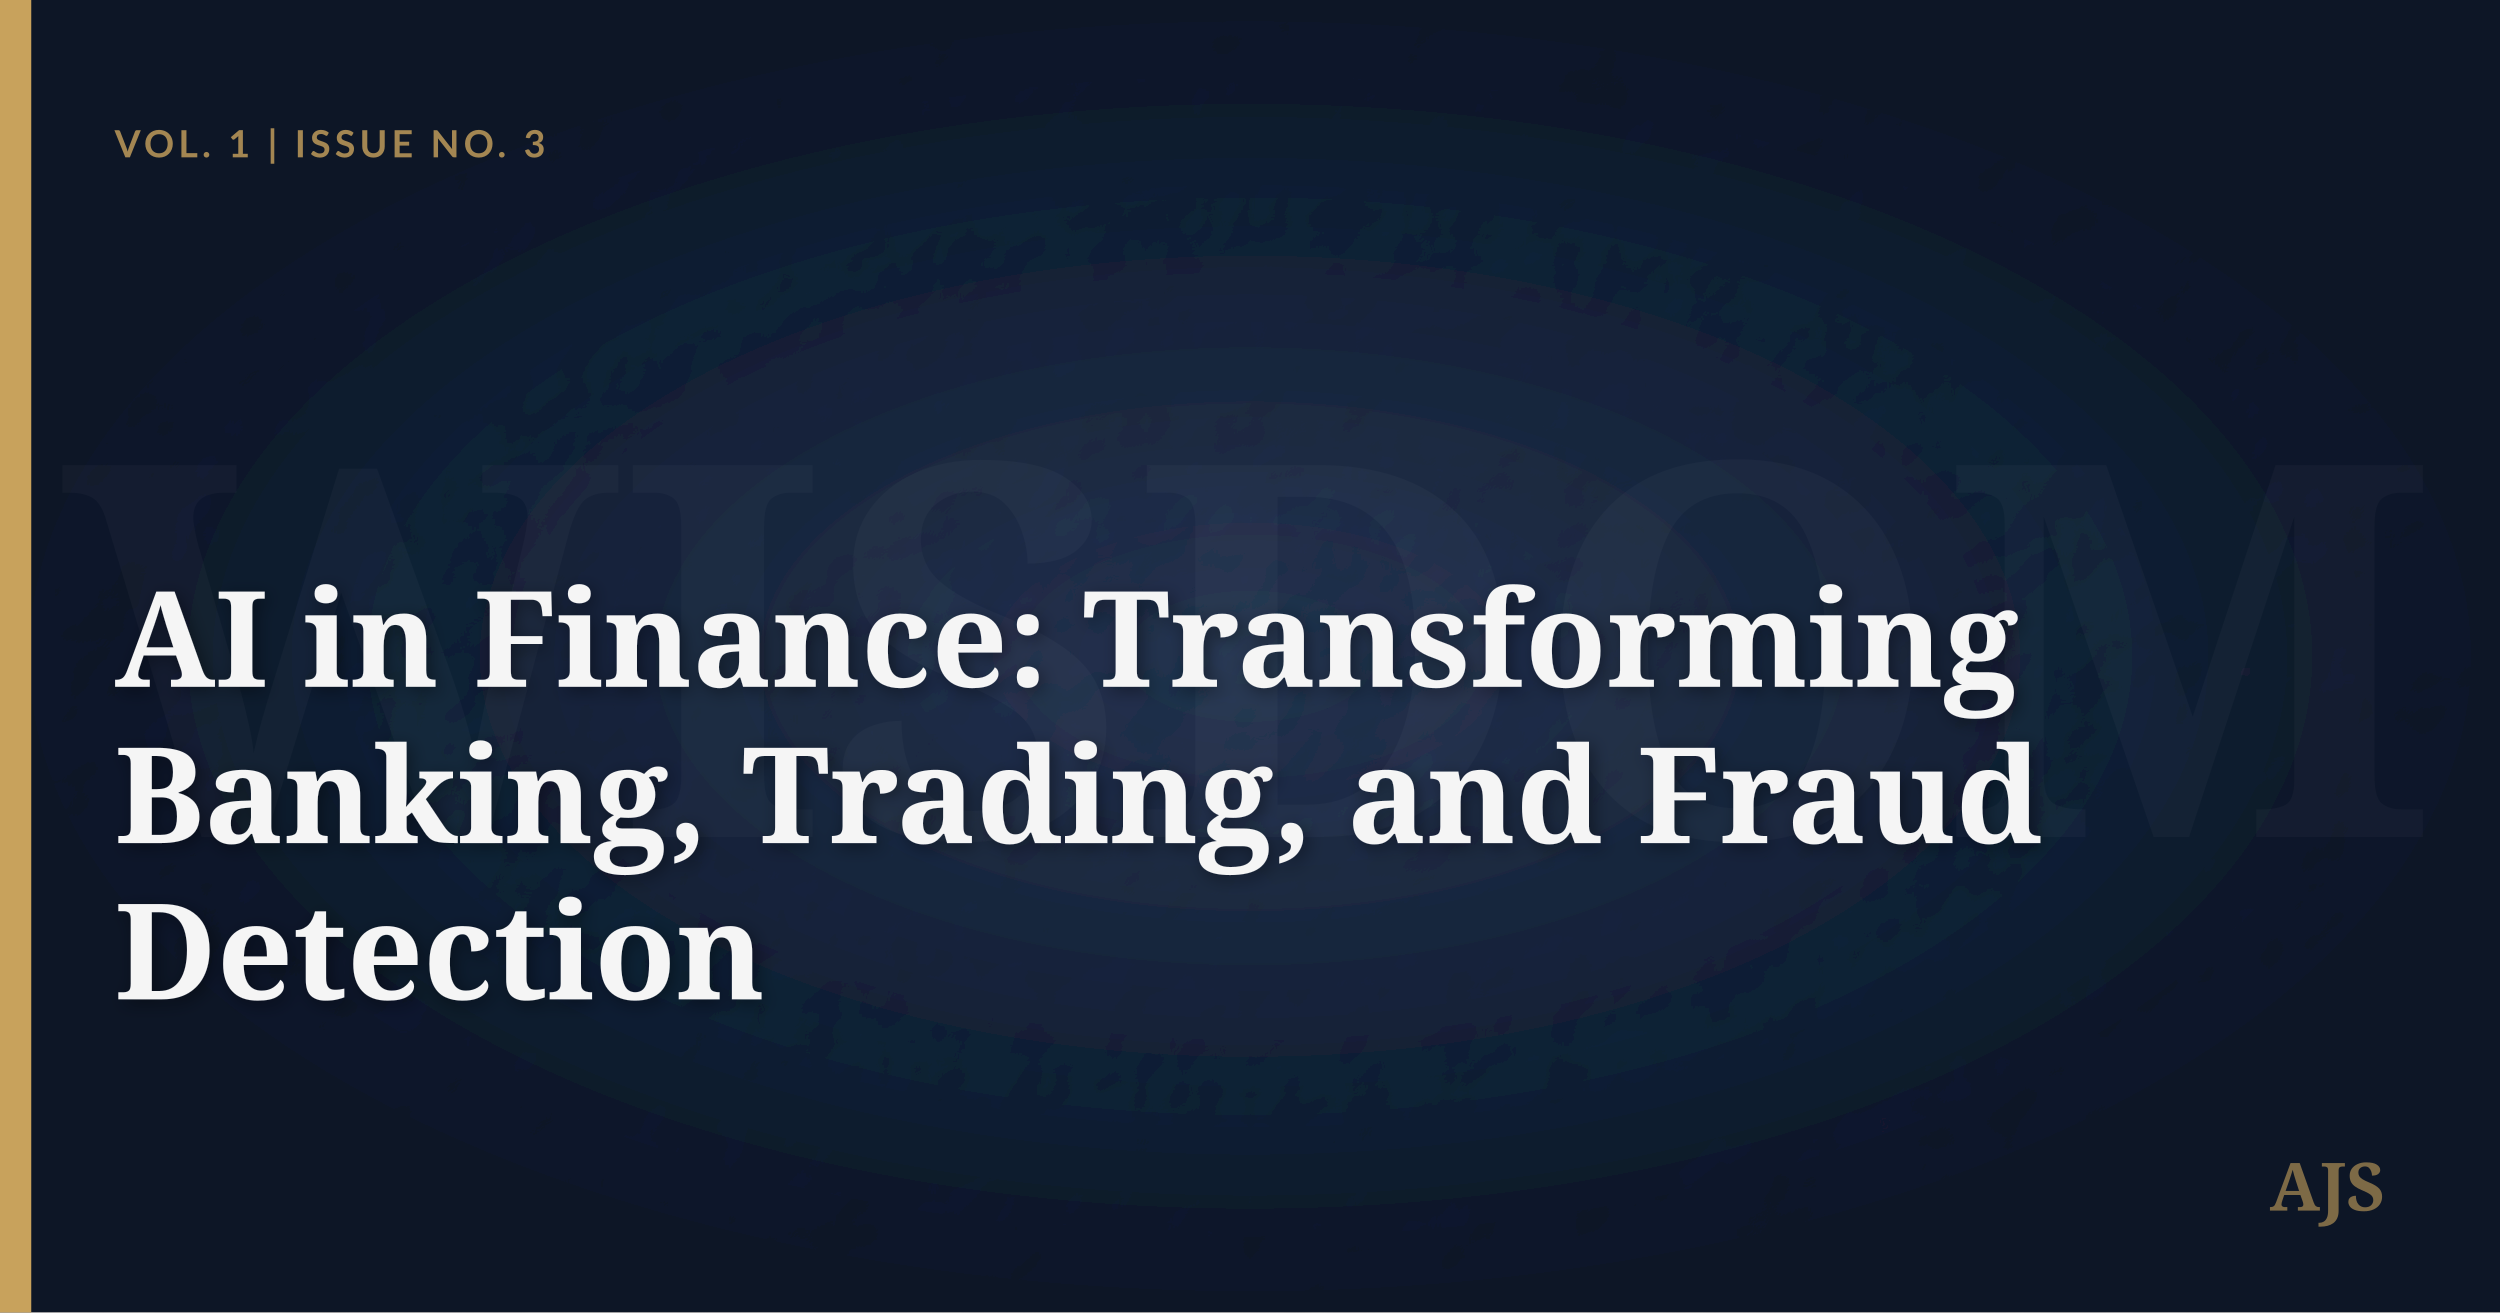
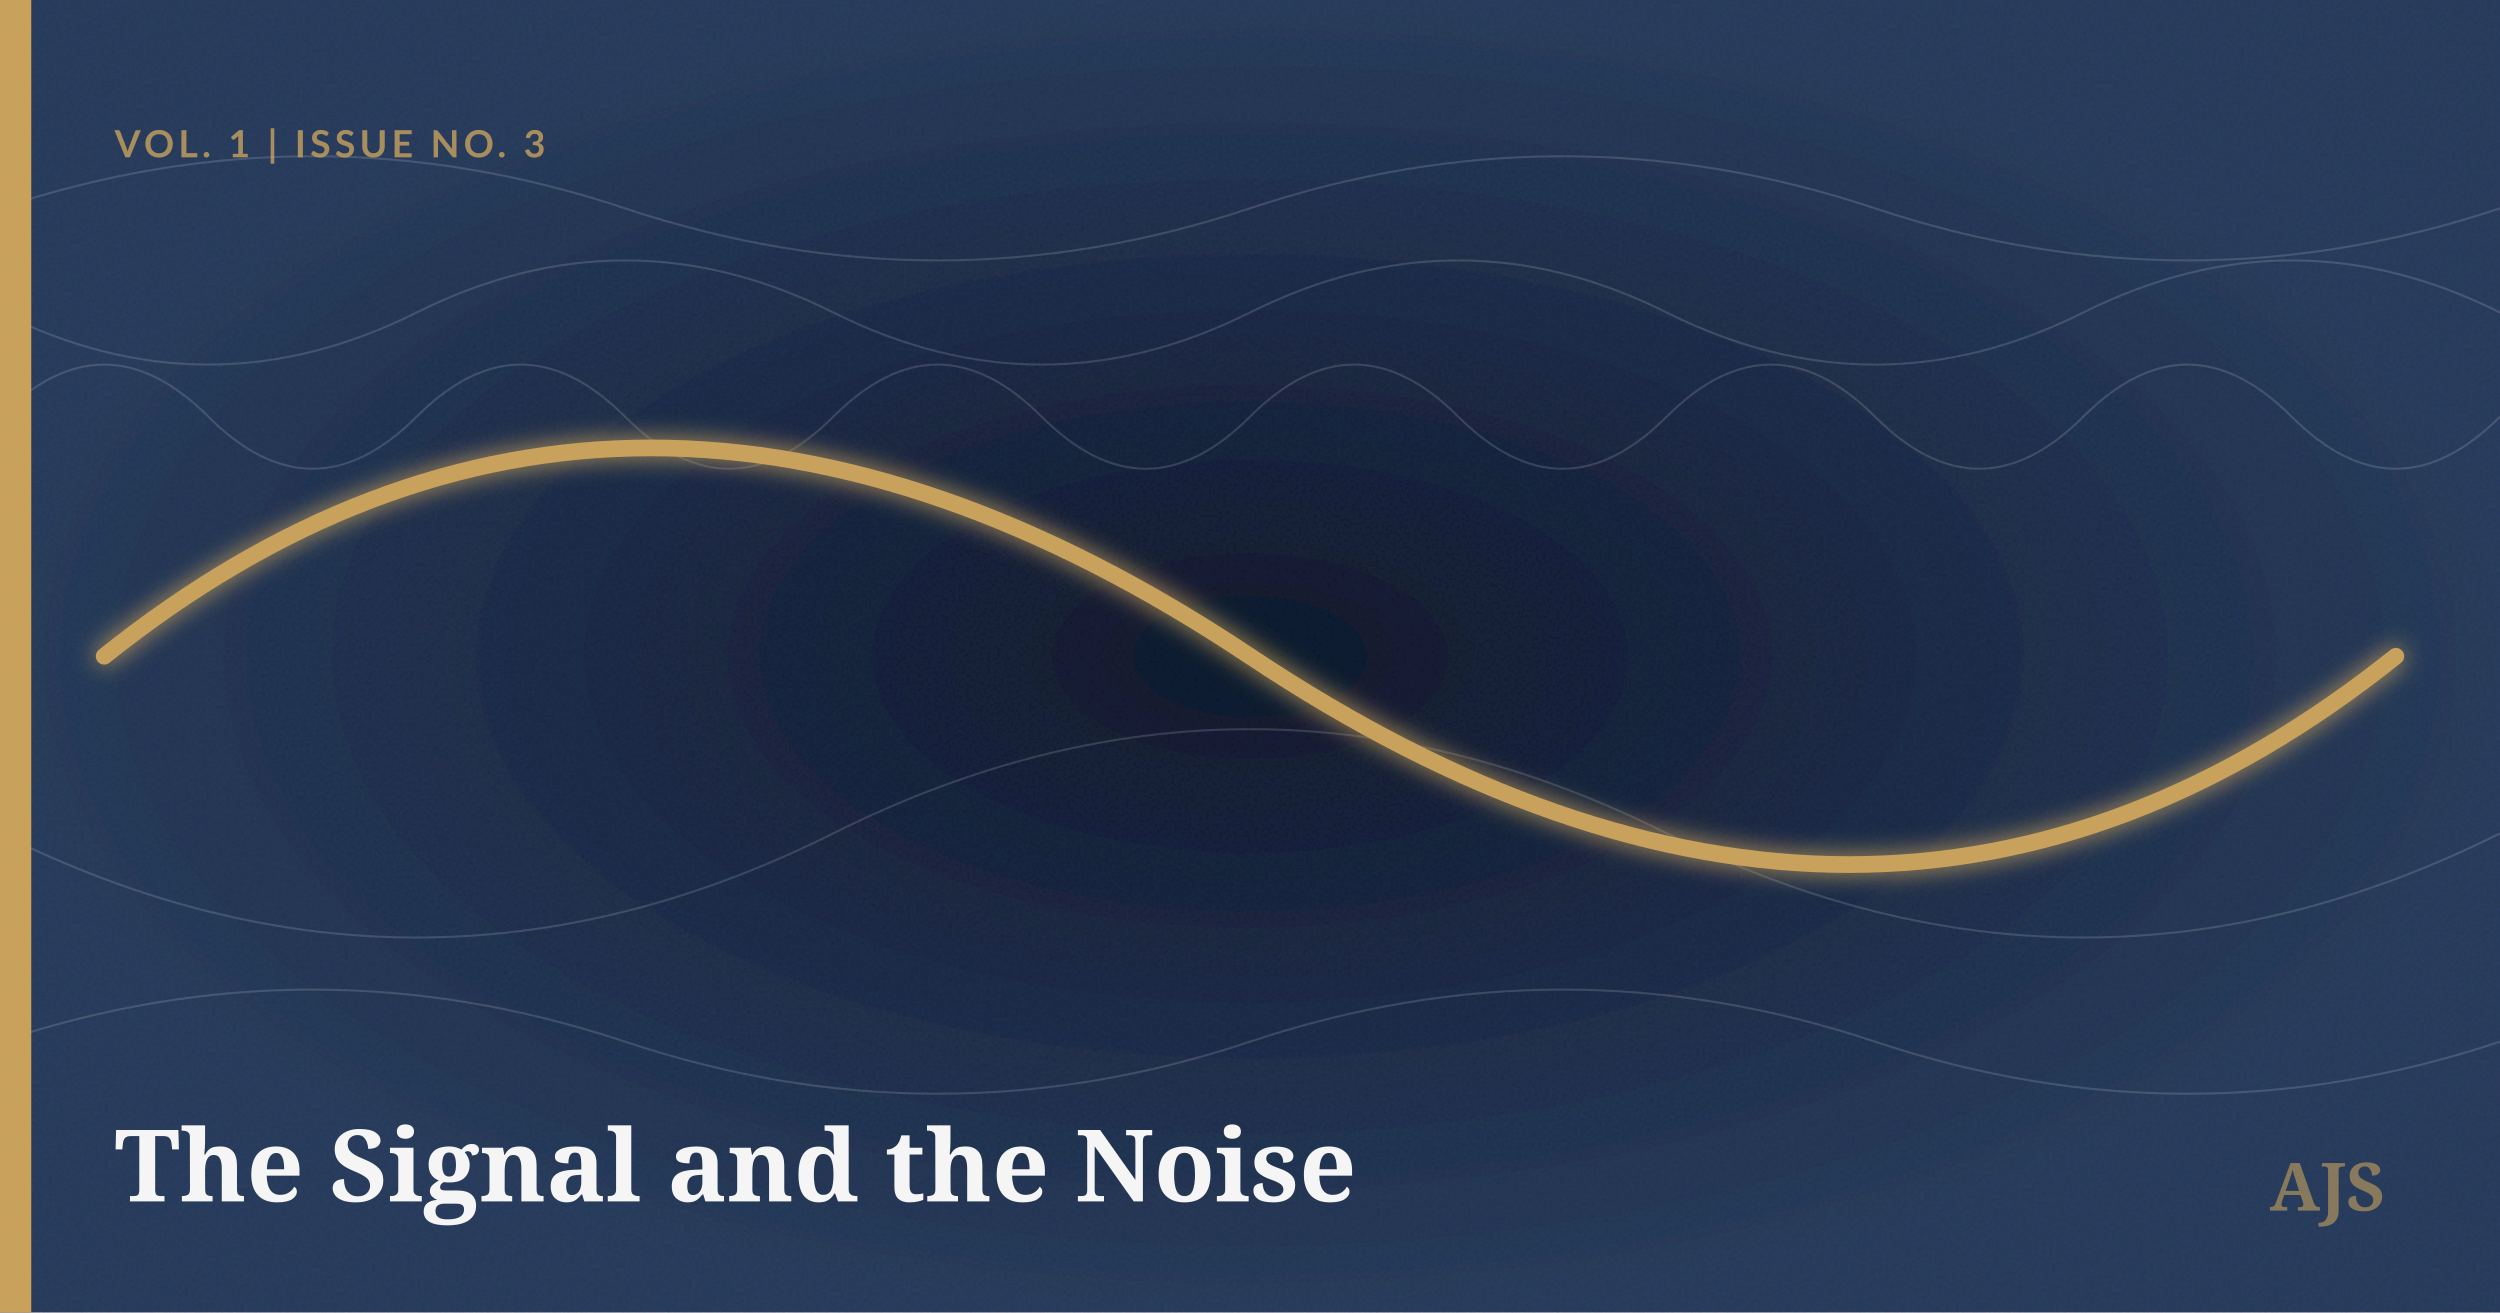
<svg xmlns="http://www.w3.org/2000/svg" width="1200" height="630" viewBox="0 0 1200 630" aria-labelledby="titleId descId">
  <defs>
-     <filter id="shadow" x="-50%" y="-50%" width="200%" height="200%">
-       <feGaussianBlur in="SourceAlpha" stdDeviation="4" result="blur" />
-       <feOffset dx="2" dy="2" result="offsetBlur" />
-       <feFlood flood-color="black" flood-opacity="0.4" result="offsetColor" />
-       <feComposite in="offsetColor" in2="offsetBlur" operator="in" result="shadow" />
+     <radialGradient id="grad1" cx="50%" cy="50%" r="50%" fx="50%" fy="50%">
+       <stop offset="0%" style="stop-color:#0F1A2E;stop-opacity:1" />
+       <stop offset="100%" style="stop-color:#2A3D5E;stop-opacity:1" />
+     </radialGradient>
+     <filter id="faint-texture" x="0" y="0" width="100%" height="100%">
+       <feTurbulence type="fractalNoise" baseFrequency="0.6" numOctaves="2" result="noise" />
+       <feColorMatrix in="noise" type="matrix" values="1 0 0 0 0  0 1 0 0 0  0 0 1 0 0  0 0 0 -0.4 0.3" result="darkNoise" />
+       <feBlend in="SourceGraphic" in2="darkNoise" mode="multiply" />
+     </filter>
+     <filter id="glow" x="-50%" y="-50%" width="200%" height="200%">
+       <feGaussianBlur stdDeviation="6" result="coloredBlur" />
      <feMerge>
-         <feMergeNode in="shadow" />
+         <feMergeNode in="coloredBlur" />
        <feMergeNode in="SourceGraphic" />
      </feMerge>
    </filter>
-     <filter id="faint-texture" x="0" y="0" width="100%" height="100%">
-       <feTurbulence type="fractalNoise" baseFrequency="0.02" numOctaves="3" result="noise" />
-       <feDiffuseLighting in="noise" lighting-color="white" surfaceScale="2" result="light">
-         <feDistantLight azimuth="225" elevation="45" />
-       </feDiffuseLighting>
-       <feBlend in="SourceGraphic" in2="light" mode="multiply" />
-     </filter>
-   </defs>
-   <defs>
-     <radialGradient id="grad1" cx="50%" cy="50%" r="50%" fx="50%" fy="50%">
-       <stop offset="0%" style="stop-color:#2A3D5E;stop-opacity:1" />
-       <stop offset="100%" style="stop-color:#0F1A2E;stop-opacity:1" />
-     </radialGradient>
  </defs>
  <rect width="100%" height="100%" fill="url(#grad1)" filter="url(#faint-texture)" />
-   <text x="50%" y="50%" dominant-baseline="middle" text-anchor="middle" font-family="'Playfair Display', Georgia, serif" font-size="250" font-weight="700" fill="#FFFFFF" opacity="0.03">WISDOM</text>
+   <g opacity="0.15" stroke-width="1">
+     <path d="M0 100 Q 150 50, 300 100 T 600 100 T 900 100 T 1200 100" stroke="#F5F5F5" fill="none" />
+     <path d="M0 150 Q 100 200, 200 150 T 400 150 T 600 150 T 800 150 T 1000 150 T 1200 150" stroke="#F5F5F5" fill="none" />
+     <path d="M0 200 Q 50 150, 100 200 T 200 200 T 300 200 T 400 200 T 500 200 T 600 200 T 700 200 T 800 200 T 900 200 T 1000 200 T 1100 200 T 1200 200" stroke="#F5F5F5" fill="none" />
+     <path d="M0 400 Q 200 500, 400 400 T 800 400 T 1200 400" stroke="#F5F5F5" fill="none" />
+     <path d="M0 500 Q 150 450, 300 500 T 600 500 T 900 500 T 1200 500" stroke="#F5F5F5" fill="none" />
+   </g>
+   <path d="M 50 315 Q 300 115, 600 315 T 1150 315" stroke="#C8A25C" stroke-width="8" fill="none" filter="url(#glow)" stroke-linecap="round">
+     <animate attributeName="stroke-dasharray" from="0, 2000" to="2000, 0" dur="3s" begin="0s" repeatCount="1" fill="freeze" />
+   </path>
  <rect x="0" y="0" width="15" height="630" fill="#C8A25C" />
  <text x="55" y="70" dominant-baseline="middle" text-anchor="start" font-family="'Lato', 'Helvetica Neue', sans-serif" font-size="18" font-weight="700" fill="#C8A25C" letter-spacing="2" opacity="0.8">VOL. 1 | ISSUE NO. 3</text>
-   <text x="55" y="280" dominant-baseline="hanging" text-anchor="start" font-family="'Playfair Display', Georgia, serif" font-size="64" font-weight="700" fill="#F5F5F5" filter="url(#shadow)">AI in Finance: Transforming</text>
-   <text x="55" y="355" dominant-baseline="hanging" text-anchor="start" font-family="'Playfair Display', Georgia, serif" font-size="64" font-weight="700" fill="#F5F5F5" filter="url(#shadow)">Banking, Trading, and Fraud</text>
-   <text x="55" y="430" dominant-baseline="hanging" text-anchor="start" font-family="'Playfair Display', Georgia, serif" font-size="64" font-weight="700" fill="#F5F5F5" filter="url(#shadow)">Detection</text>
+   <text x="55" y="560" dominant-baseline="middle" text-anchor="start" font-family="'Playfair Display', Georgia, serif" font-size="48" font-weight="700" fill="#F5F5F5">The Signal and the Noise</text>
  <text x="1145" y="570" dominant-baseline="middle" text-anchor="end" font-family="'Playfair Display', Georgia, serif" font-size="32" font-weight="700" fill="#C8A25C" opacity="0.6">AJS</text>
</svg>
